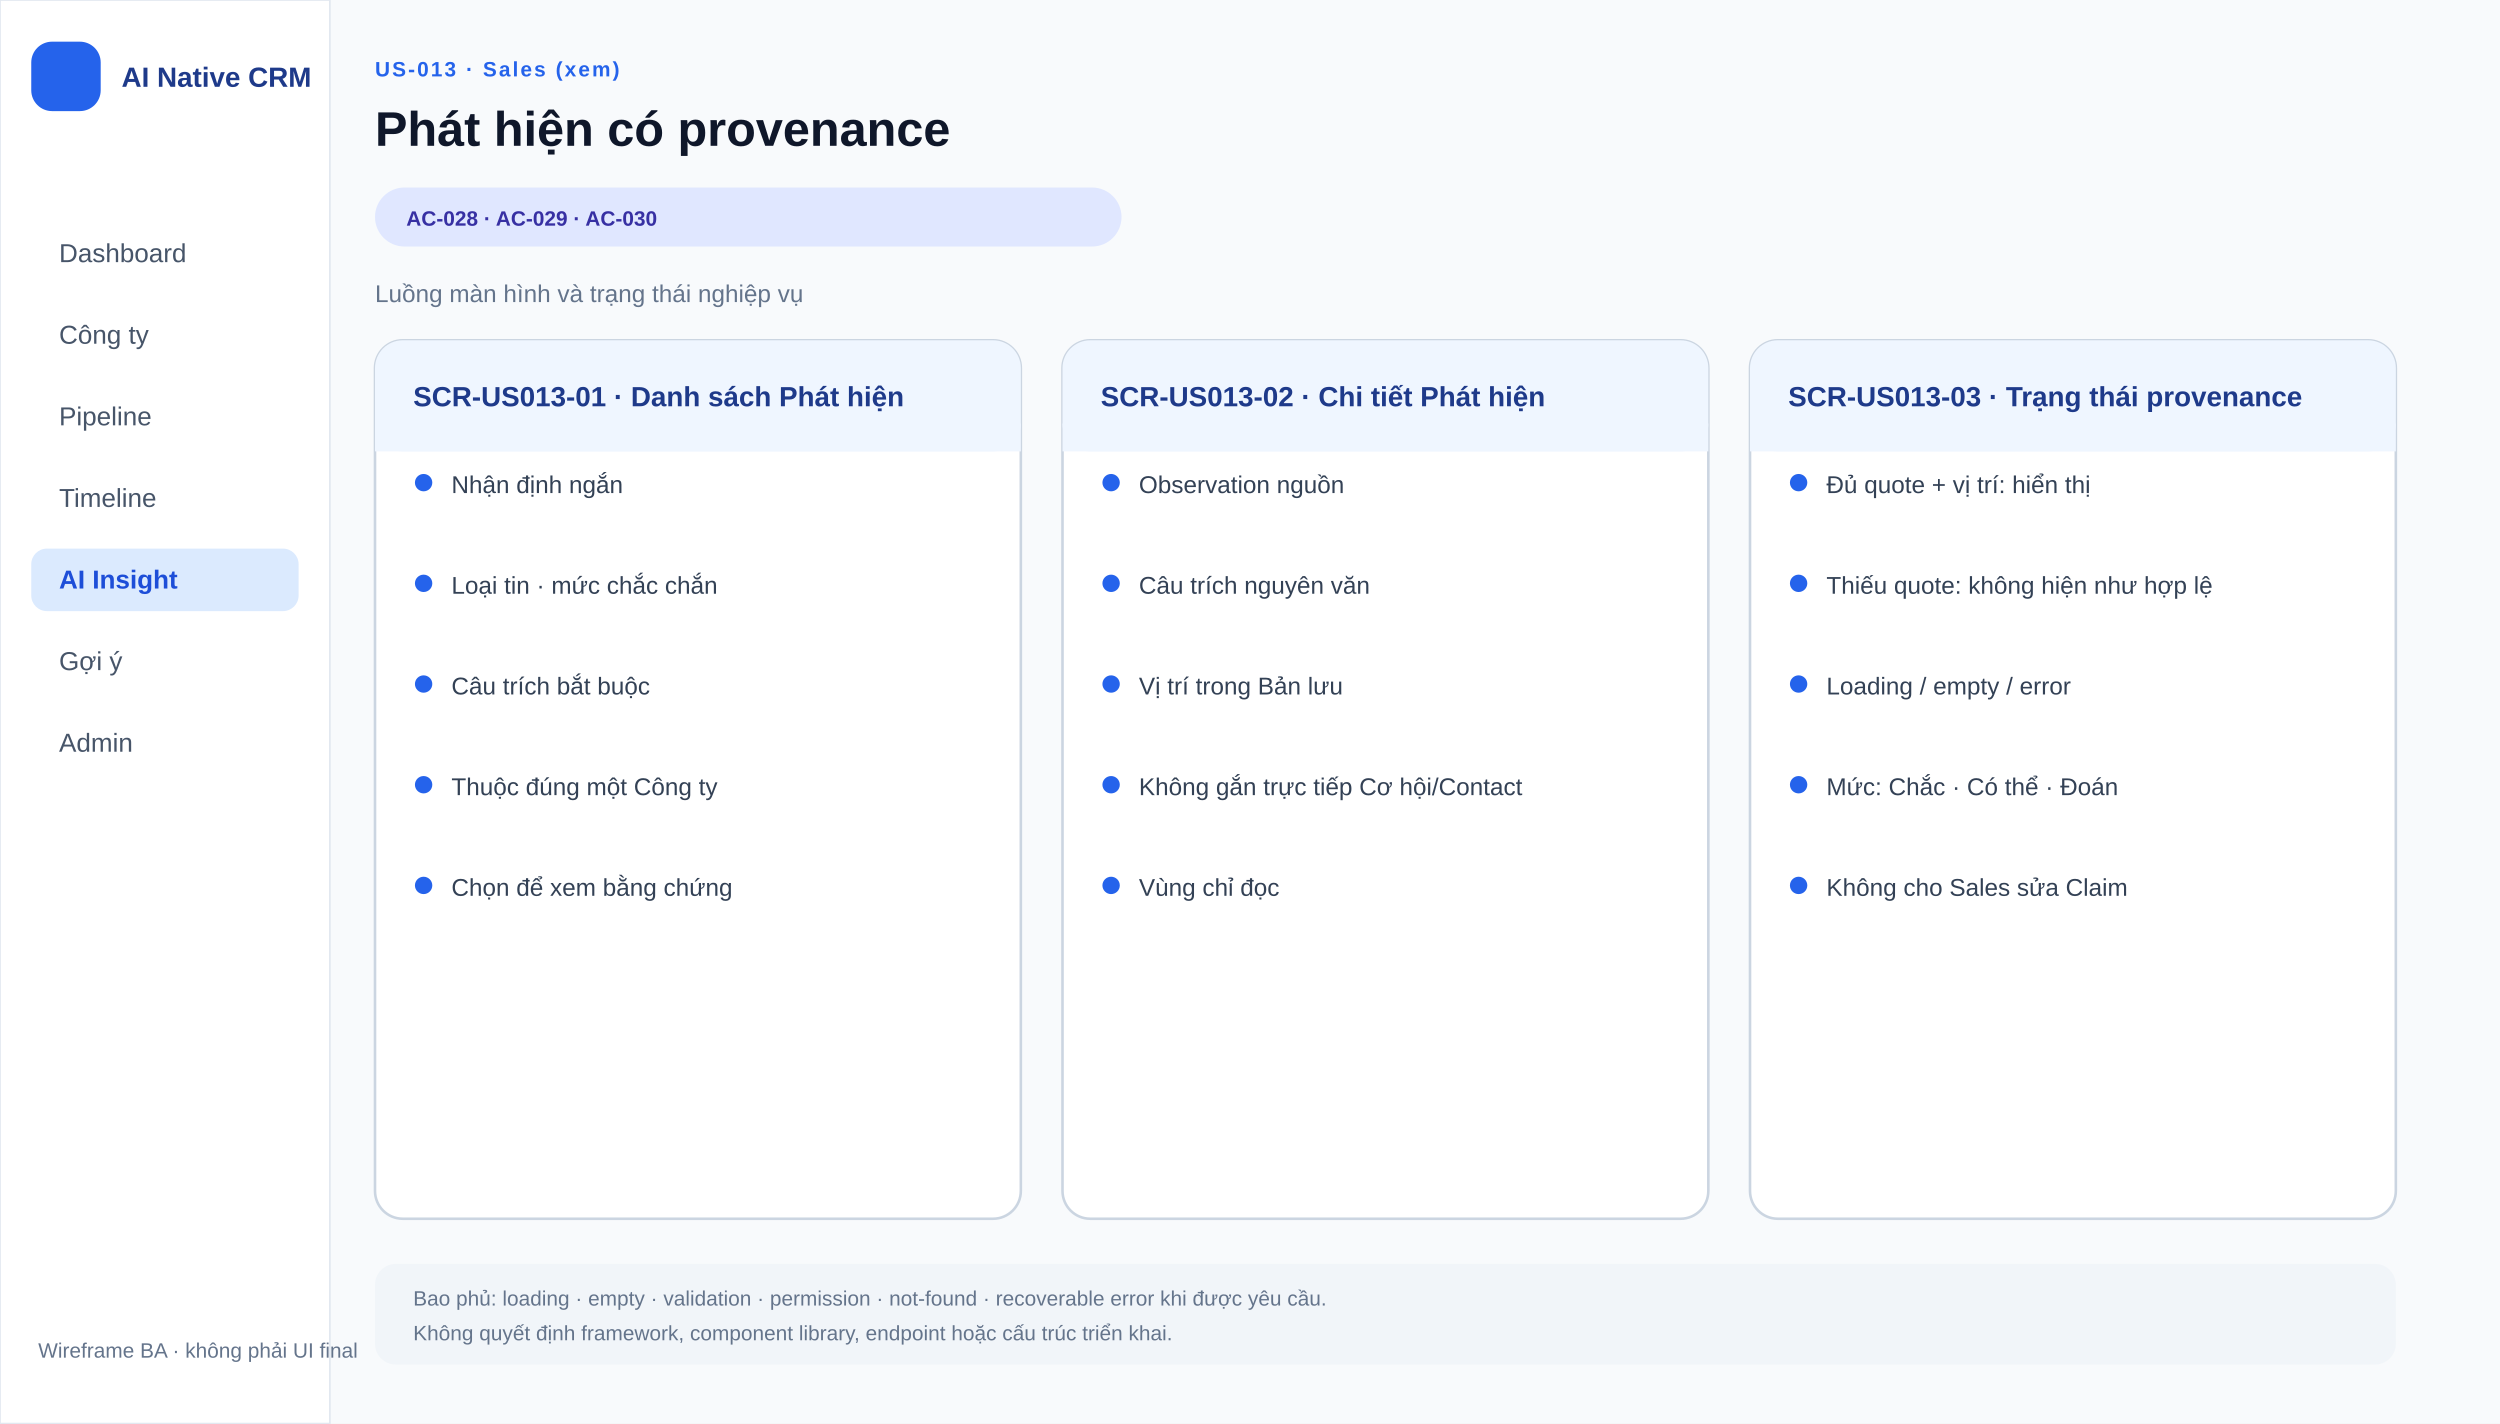
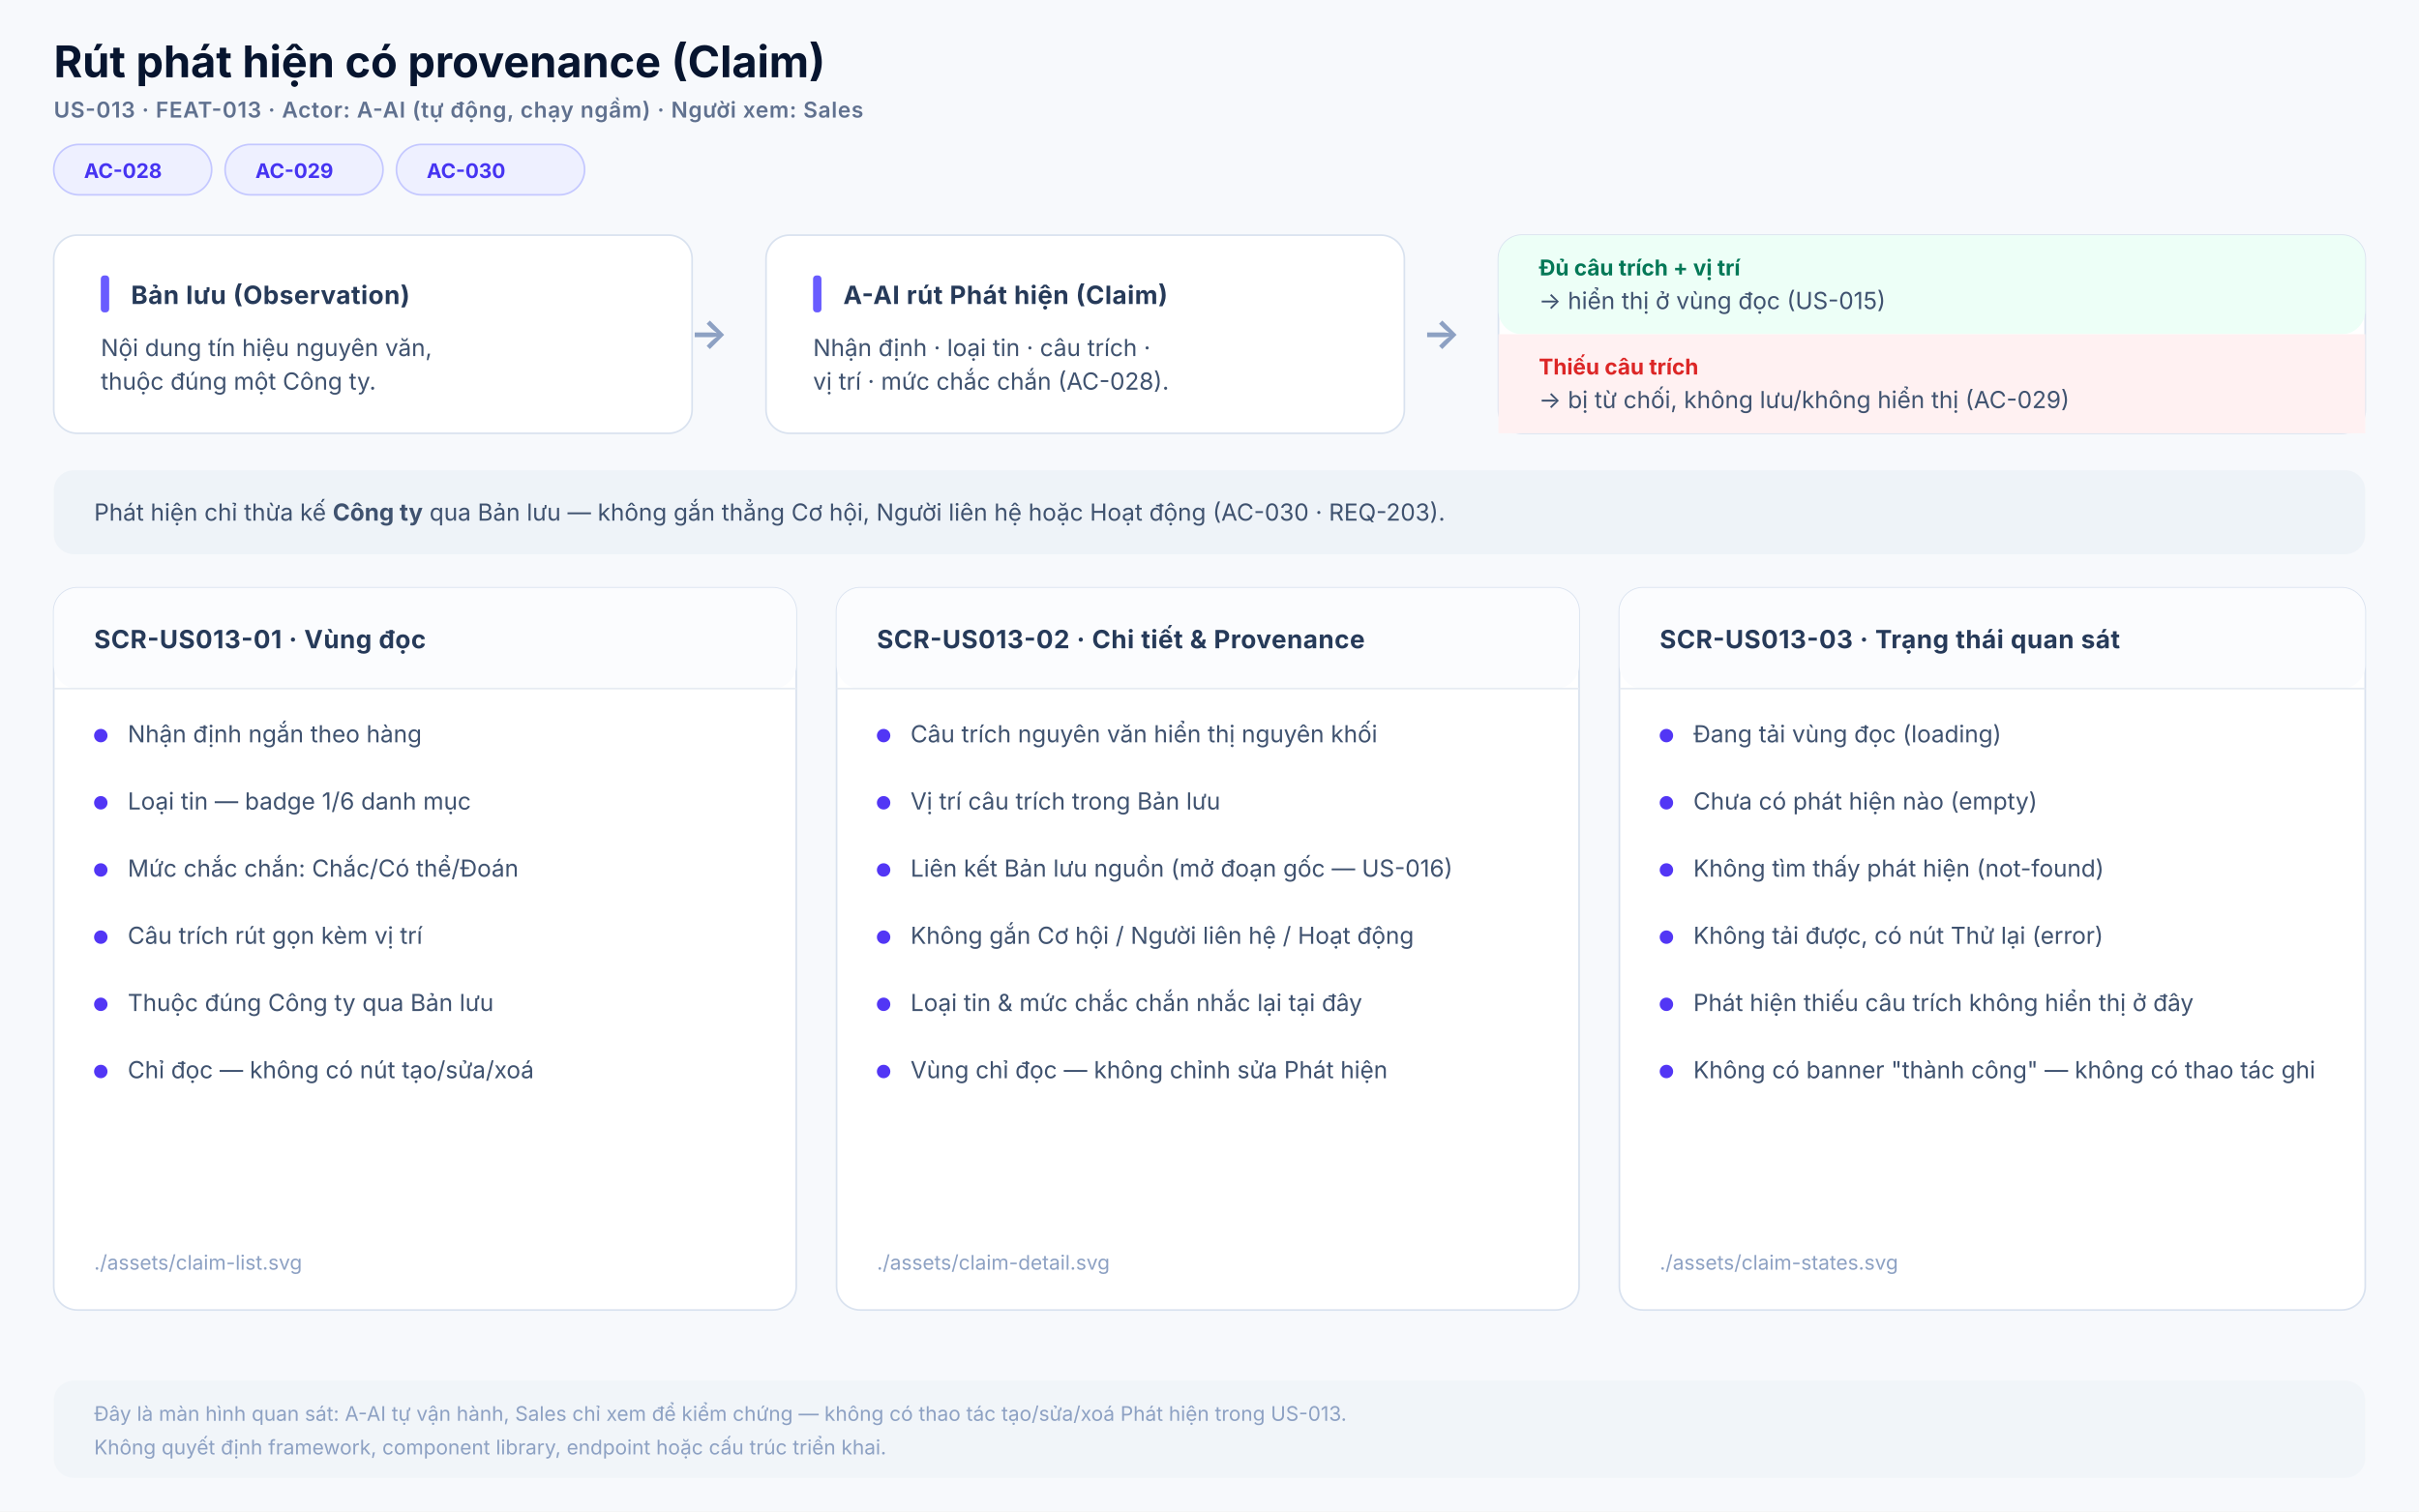
- <svg xmlns="http://www.w3.org/2000/svg" width="1440" height="820" viewBox="0 0 1440 820" role="img" aria-labelledby="title desc">
+ <svg xmlns="http://www.w3.org/2000/svg" width="1440" height="900" viewBox="0 0 1440 900" role="img" aria-labelledby="title desc">
  <style>
- .bg{fill:#F8FAFC}.sidebar{fill:#FFFFFF;stroke:#E2E8F0}.panel{fill:#FFFFFF;stroke:#CBD5E1;stroke-width:1.5}.nav{font:500 15px 'Segoe UI',Arial,sans-serif;fill:#475569}.active{fill:#1D4ED8;font-weight:700}.eyebrow{font:700 12px 'Segoe UI',Arial,sans-serif;fill:#2563EB;letter-spacing:1.2px}.h1{font:700 28px 'Segoe UI',Arial,sans-serif;fill:#0F172A}.meta{font:500 14px 'Segoe UI',Arial,sans-serif;fill:#64748B}.paneltitle{font:700 16px 'Segoe UI',Arial,sans-serif;fill:#1E3A8A}.body{font:500 14px 'Segoe UI',Arial,sans-serif;fill:#334155}.chip{fill:#E0E7FF}.chiptext{font:700 12px 'Segoe UI',Arial,sans-serif;fill:#3730A3}.note{font:500 12px 'Segoe UI',Arial,sans-serif;fill:#64748B}
- </style>
-   <rect width="1440" height="820" class="bg" />
-   <rect x="0" y="0" width="190" height="820" class="sidebar" />
-   <rect x="18" y="24" width="40" height="40" rx="12" fill="#2563EB" />
-   <text x="70" y="50" class="paneltitle">AI Native CRM</text>
-   <rect x="18" y="128" width="154" height="36" rx="9" fill="transparent" />
-   <text x="34" y="151" class="nav">Dashboard</text>
-   <rect x="18" y="175" width="154" height="36" rx="9" fill="transparent" />
-   <text x="34" y="198" class="nav">Công ty</text>
-   <rect x="18" y="222" width="154" height="36" rx="9" fill="transparent" />
-   <text x="34" y="245" class="nav">Pipeline</text>
-   <rect x="18" y="269" width="154" height="36" rx="9" fill="transparent" />
-   <text x="34" y="292" class="nav">Timeline</text>
-   <rect x="18" y="316" width="154" height="36" rx="9" fill="#DBEAFE" />
-   <text x="34" y="339" class="nav active">AI Insight</text>
-   <rect x="18" y="363" width="154" height="36" rx="9" fill="transparent" />
-   <text x="34" y="386" class="nav">Gợi ý</text>
-   <rect x="18" y="410" width="154" height="36" rx="9" fill="transparent" />
-   <text x="34" y="433" class="nav">Admin</text>
-   <text x="22" y="782" class="note">Wireframe BA · không phải UI final</text>
-   <text x="216" y="44" class="eyebrow">US-013 · Sales (xem)</text>
-   <text x="216" y="84" class="h1">Phát hiện có provenance</text>
-   <rect x="216" y="108" width="430" height="34" rx="17" class="chip" />
-   <text x="234" y="130" class="chiptext">AC-028 · AC-029 · AC-030</text>
-   <text x="216" y="174" class="meta">Luồng màn hình và trạng thái nghiệp vụ</text>
-   <rect x="216" y="196" width="372" height="506" rx="16" class="panel" />
-   <rect x="216" y="196" width="372" height="64" rx="16" fill="#EFF6FF" />
-   <rect x="216" y="244" width="372" height="16" fill="#EFF6FF" />
-   <text x="238" y="234" class="paneltitle">SCR-US013-01 · Danh sách Phát hiện</text>
-   <circle cx="244" cy="278" r="5" fill="#2563EB" />
-   <text x="260" y="284" class="body">Nhận định ngắn</text>
-   <circle cx="244" cy="336" r="5" fill="#2563EB" />
-   <text x="260" y="342" class="body">Loại tin · mức chắc chắn</text>
-   <circle cx="244" cy="394" r="5" fill="#2563EB" />
-   <text x="260" y="400" class="body">Câu trích bắt buộc</text>
-   <circle cx="244" cy="452" r="5" fill="#2563EB" />
-   <text x="260" y="458" class="body">Thuộc đúng một Công ty</text>
-   <circle cx="244" cy="510" r="5" fill="#2563EB" />
-   <text x="260" y="516" class="body">Chọn để xem bằng chứng</text>
-   <rect x="612" y="196" width="372" height="506" rx="16" class="panel" />
-   <rect x="612" y="196" width="372" height="64" rx="16" fill="#EFF6FF" />
-   <rect x="612" y="244" width="372" height="16" fill="#EFF6FF" />
-   <text x="634" y="234" class="paneltitle">SCR-US013-02 · Chi tiết Phát hiện</text>
-   <circle cx="640" cy="278" r="5" fill="#2563EB" />
-   <text x="656" y="284" class="body">Observation nguồn</text>
-   <circle cx="640" cy="336" r="5" fill="#2563EB" />
-   <text x="656" y="342" class="body">Câu trích nguyên văn</text>
-   <circle cx="640" cy="394" r="5" fill="#2563EB" />
-   <text x="656" y="400" class="body">Vị trí trong Bản lưu</text>
-   <circle cx="640" cy="452" r="5" fill="#2563EB" />
-   <text x="656" y="458" class="body">Không gắn trực tiếp Cơ hội/Contact</text>
-   <circle cx="640" cy="510" r="5" fill="#2563EB" />
-   <text x="656" y="516" class="body">Vùng chỉ đọc</text>
-   <rect x="1008" y="196" width="372" height="506" rx="16" class="panel" />
-   <rect x="1008" y="196" width="372" height="64" rx="16" fill="#EFF6FF" />
-   <rect x="1008" y="244" width="372" height="16" fill="#EFF6FF" />
-   <text x="1030" y="234" class="paneltitle">SCR-US013-03 · Trạng thái provenance</text>
-   <circle cx="1036" cy="278" r="5" fill="#2563EB" />
-   <text x="1052" y="284" class="body">Đủ quote + vị trí: hiển thị</text>
-   <circle cx="1036" cy="336" r="5" fill="#2563EB" />
-   <text x="1052" y="342" class="body">Thiếu quote: không hiện như hợp lệ</text>
-   <circle cx="1036" cy="394" r="5" fill="#2563EB" />
-   <text x="1052" y="400" class="body">Loading / empty / error</text>
-   <circle cx="1036" cy="452" r="5" fill="#2563EB" />
-   <text x="1052" y="458" class="body">Mức: Chắc · Có thể · Đoán</text>
-   <circle cx="1036" cy="510" r="5" fill="#2563EB" />
-   <text x="1052" y="516" class="body">Không cho Sales sửa Claim</text>
-   <rect x="216" y="728" width="1164" height="58" rx="12" fill="#F1F5F9" />
-   <text x="238" y="752" class="note">Bao phủ: loading · empty · validation · permission · not-found · recoverable error khi được yêu cầu.</text>
-   <text x="238" y="772" class="note">Không quyết định framework, component library, endpoint hoặc cấu trúc triển khai.</text>
+     .bg{fill:#f7f9fc}.card{fill:#fff;stroke:#d9e2ef}.line{stroke:#e6ebf2}
+     .h1{font:700 26px Inter,'Segoe UI',Arial,sans-serif;fill:#07152f}
+     .eyebrow{font:600 13px Inter,'Segoe UI',Arial,sans-serif;fill:#60718f;letter-spacing:.4px}
+     .chip{fill:#eef0ff;stroke:#c4c8ff}.chiptext{font:700 12px Inter,'Segoe UI',Arial,sans-serif;fill:#4634f2}
+     .section{font:700 15px Inter,'Segoe UI',Arial,sans-serif;fill:#263a59;letter-spacing:.3px}
+     .body{font:400 14px Inter,'Segoe UI',Arial,sans-serif;fill:#3f526f}
+     .muted{font:400 13px Inter,'Segoe UI',Arial,sans-serif;fill:#64748b}
+     .hint{font:400 12px Inter,'Segoe UI',Arial,sans-serif;fill:#8da1c3}
+     .strong{font:700 13px Inter,'Segoe UI',Arial,sans-serif}
+     .arrow{font:700 24px Inter,'Segoe UI',Arial,sans-serif;fill:#8da1c3}
+     .bullet{fill:#5236f5}
+   </style>
+   <rect width="1440" height="900" class="bg" />
+   <text x="32" y="46" class="h1">Rút phát hiện có provenance (Claim)</text>
+   <text x="32" y="70" class="eyebrow">US-013 · FEAT-013 · Actor: A-AI (tự động, chạy ngầm) · Người xem: Sales</text>
+   <rect x="32" y="86" width="94" height="30" rx="15" class="chip" />
+   <text x="50" y="106" class="chiptext">AC-028</text>
+   <rect x="134" y="86" width="94" height="30" rx="15" class="chip" />
+   <text x="152" y="106" class="chiptext">AC-029</text>
+   <rect x="236" y="86" width="112" height="30" rx="15" class="chip" />
+   <text x="254" y="106" class="chiptext">AC-030</text>
+   <rect x="32" y="140" width="380" height="118" rx="14" class="card" />
+   <rect x="60" y="164" width="5" height="22" rx="2" fill="#695cff" />
+   <text x="78" y="181" class="section">Bản lưu (Observation)</text>
+   <text x="60" y="212" class="body">Nội dung tín hiệu nguyên văn,</text>
+   <text x="60" y="232" class="body">thuộc đúng một Công ty.</text>
+   <text x="422" y="207" class="arrow" text-anchor="middle">→</text>
+   <rect x="456" y="140" width="380" height="118" rx="14" class="card" />
+   <rect x="484" y="164" width="5" height="22" rx="2" fill="#695cff" />
+   <text x="502" y="181" class="section">A-AI rút Phát hiện (Claim)</text>
+   <text x="484" y="212" class="body">Nhận định · loại tin · câu trích ·</text>
+   <text x="484" y="232" class="body">vị trí · mức chắc chắn (AC-028).</text>
+   <text x="858" y="207" class="arrow" text-anchor="middle">→</text>
+   <rect x="892" y="140" width="516" height="118" rx="14" class="card" />
+   <rect x="892" y="140" width="516" height="59" rx="14" fill="#edfff7" />
+   <text x="916" y="164" class="strong" fill="#047857">Đủ câu trích + vị trí</text>
+   <text x="916" y="184" class="body">→ hiển thị ở vùng đọc (US-015)</text>
+   <rect x="892" y="199" width="516" height="59" fill="#fff1f2" />
+   <text x="916" y="223" class="strong" fill="#dc2626">Thiếu câu trích</text>
+   <text x="916" y="243" class="body">→ bị từ chối, không lưu/không hiển thị (AC-029)</text>
+   <rect x="32" y="280" width="1376" height="50" rx="12" fill="#eef3f8" />
+   <text x="56" y="310" class="body">Phát hiện chỉ thừa kế <tspan font-weight="700">Công ty</tspan> qua Bản lưu — không gắn thẳng Cơ hội, Người liên hệ hoặc Hoạt động (AC-030 · REQ-203).</text>
+   <rect x="32" y="350" width="442" height="430" rx="14" class="card" />
+   <rect x="32" y="350" width="442" height="60" rx="14" fill="#fbfcfe" />
+   <line x1="32" y1="410" x2="474" y2="410" class="line" />
+   <text x="56" y="386" class="section">SCR-US013-01 · Vùng đọc</text>
+   <circle cx="60" cy="438" r="4" class="bullet" />
+   <text x="76" y="442" class="body">Nhận định ngắn theo hàng</text>
+   <circle cx="60" cy="478" r="4" class="bullet" />
+   <text x="76" y="482" class="body">Loại tin — badge 1/6 danh mục</text>
+   <circle cx="60" cy="518" r="4" class="bullet" />
+   <text x="76" y="522" class="body">Mức chắc chắn: Chắc/Có thể/Đoán</text>
+   <circle cx="60" cy="558" r="4" class="bullet" />
+   <text x="76" y="562" class="body">Câu trích rút gọn kèm vị trí</text>
+   <circle cx="60" cy="598" r="4" class="bullet" />
+   <text x="76" y="602" class="body">Thuộc đúng Công ty qua Bản lưu</text>
+   <circle cx="60" cy="638" r="4" class="bullet" />
+   <text x="76" y="642" class="body">Chỉ đọc — không có nút tạo/sửa/xoá</text>
+   <text x="56" y="756" class="hint">./assets/claim-list.svg</text>
+   <rect x="498" y="350" width="442" height="430" rx="14" class="card" />
+   <rect x="498" y="350" width="442" height="60" rx="14" fill="#fbfcfe" />
+   <line x1="498" y1="410" x2="940" y2="410" class="line" />
+   <text x="522" y="386" class="section">SCR-US013-02 · Chi tiết &amp; Provenance</text>
+   <circle cx="526" cy="438" r="4" class="bullet" />
+   <text x="542" y="442" class="body">Câu trích nguyên văn hiển thị nguyên khối</text>
+   <circle cx="526" cy="478" r="4" class="bullet" />
+   <text x="542" y="482" class="body">Vị trí câu trích trong Bản lưu</text>
+   <circle cx="526" cy="518" r="4" class="bullet" />
+   <text x="542" y="522" class="body">Liên kết Bản lưu nguồn (mở đoạn gốc — US-016)</text>
+   <circle cx="526" cy="558" r="4" class="bullet" />
+   <text x="542" y="562" class="body">Không gắn Cơ hội / Người liên hệ / Hoạt động</text>
+   <circle cx="526" cy="598" r="4" class="bullet" />
+   <text x="542" y="602" class="body">Loại tin &amp; mức chắc chắn nhắc lại tại đây</text>
+   <circle cx="526" cy="638" r="4" class="bullet" />
+   <text x="542" y="642" class="body">Vùng chỉ đọc — không chỉnh sửa Phát hiện</text>
+   <text x="522" y="756" class="hint">./assets/claim-detail.svg</text>
+   <rect x="964" y="350" width="444" height="430" rx="14" class="card" />
+   <rect x="964" y="350" width="444" height="60" rx="14" fill="#fbfcfe" />
+   <line x1="964" y1="410" x2="1408" y2="410" class="line" />
+   <text x="988" y="386" class="section">SCR-US013-03 · Trạng thái quan sát</text>
+   <circle cx="992" cy="438" r="4" class="bullet" />
+   <text x="1008" y="442" class="body">Đang tải vùng đọc (loading)</text>
+   <circle cx="992" cy="478" r="4" class="bullet" />
+   <text x="1008" y="482" class="body">Chưa có phát hiện nào (empty)</text>
+   <circle cx="992" cy="518" r="4" class="bullet" />
+   <text x="1008" y="522" class="body">Không tìm thấy phát hiện (not-found)</text>
+   <circle cx="992" cy="558" r="4" class="bullet" />
+   <text x="1008" y="562" class="body">Không tải được, có nút Thử lại (error)</text>
+   <circle cx="992" cy="598" r="4" class="bullet" />
+   <text x="1008" y="602" class="body">Phát hiện thiếu câu trích không hiển thị ở đây</text>
+   <circle cx="992" cy="638" r="4" class="bullet" />
+   <text x="1008" y="642" class="body">Không có banner "thành công" — không có thao tác ghi</text>
+   <text x="988" y="756" class="hint">./assets/claim-states.svg</text>
+   <rect x="32" y="822" width="1376" height="58" rx="12" fill="#f1f5f9" />
+   <text x="56" y="846" class="hint">Đây là màn hình quan sát: A-AI tự vận hành, Sales chỉ xem để kiểm chứng — không có thao tác tạo/sửa/xoá Phát hiện trong US-013.</text>
+   <text x="56" y="866" class="hint">Không quyết định framework, component library, endpoint hoặc cấu trúc triển khai.</text>
</svg>
